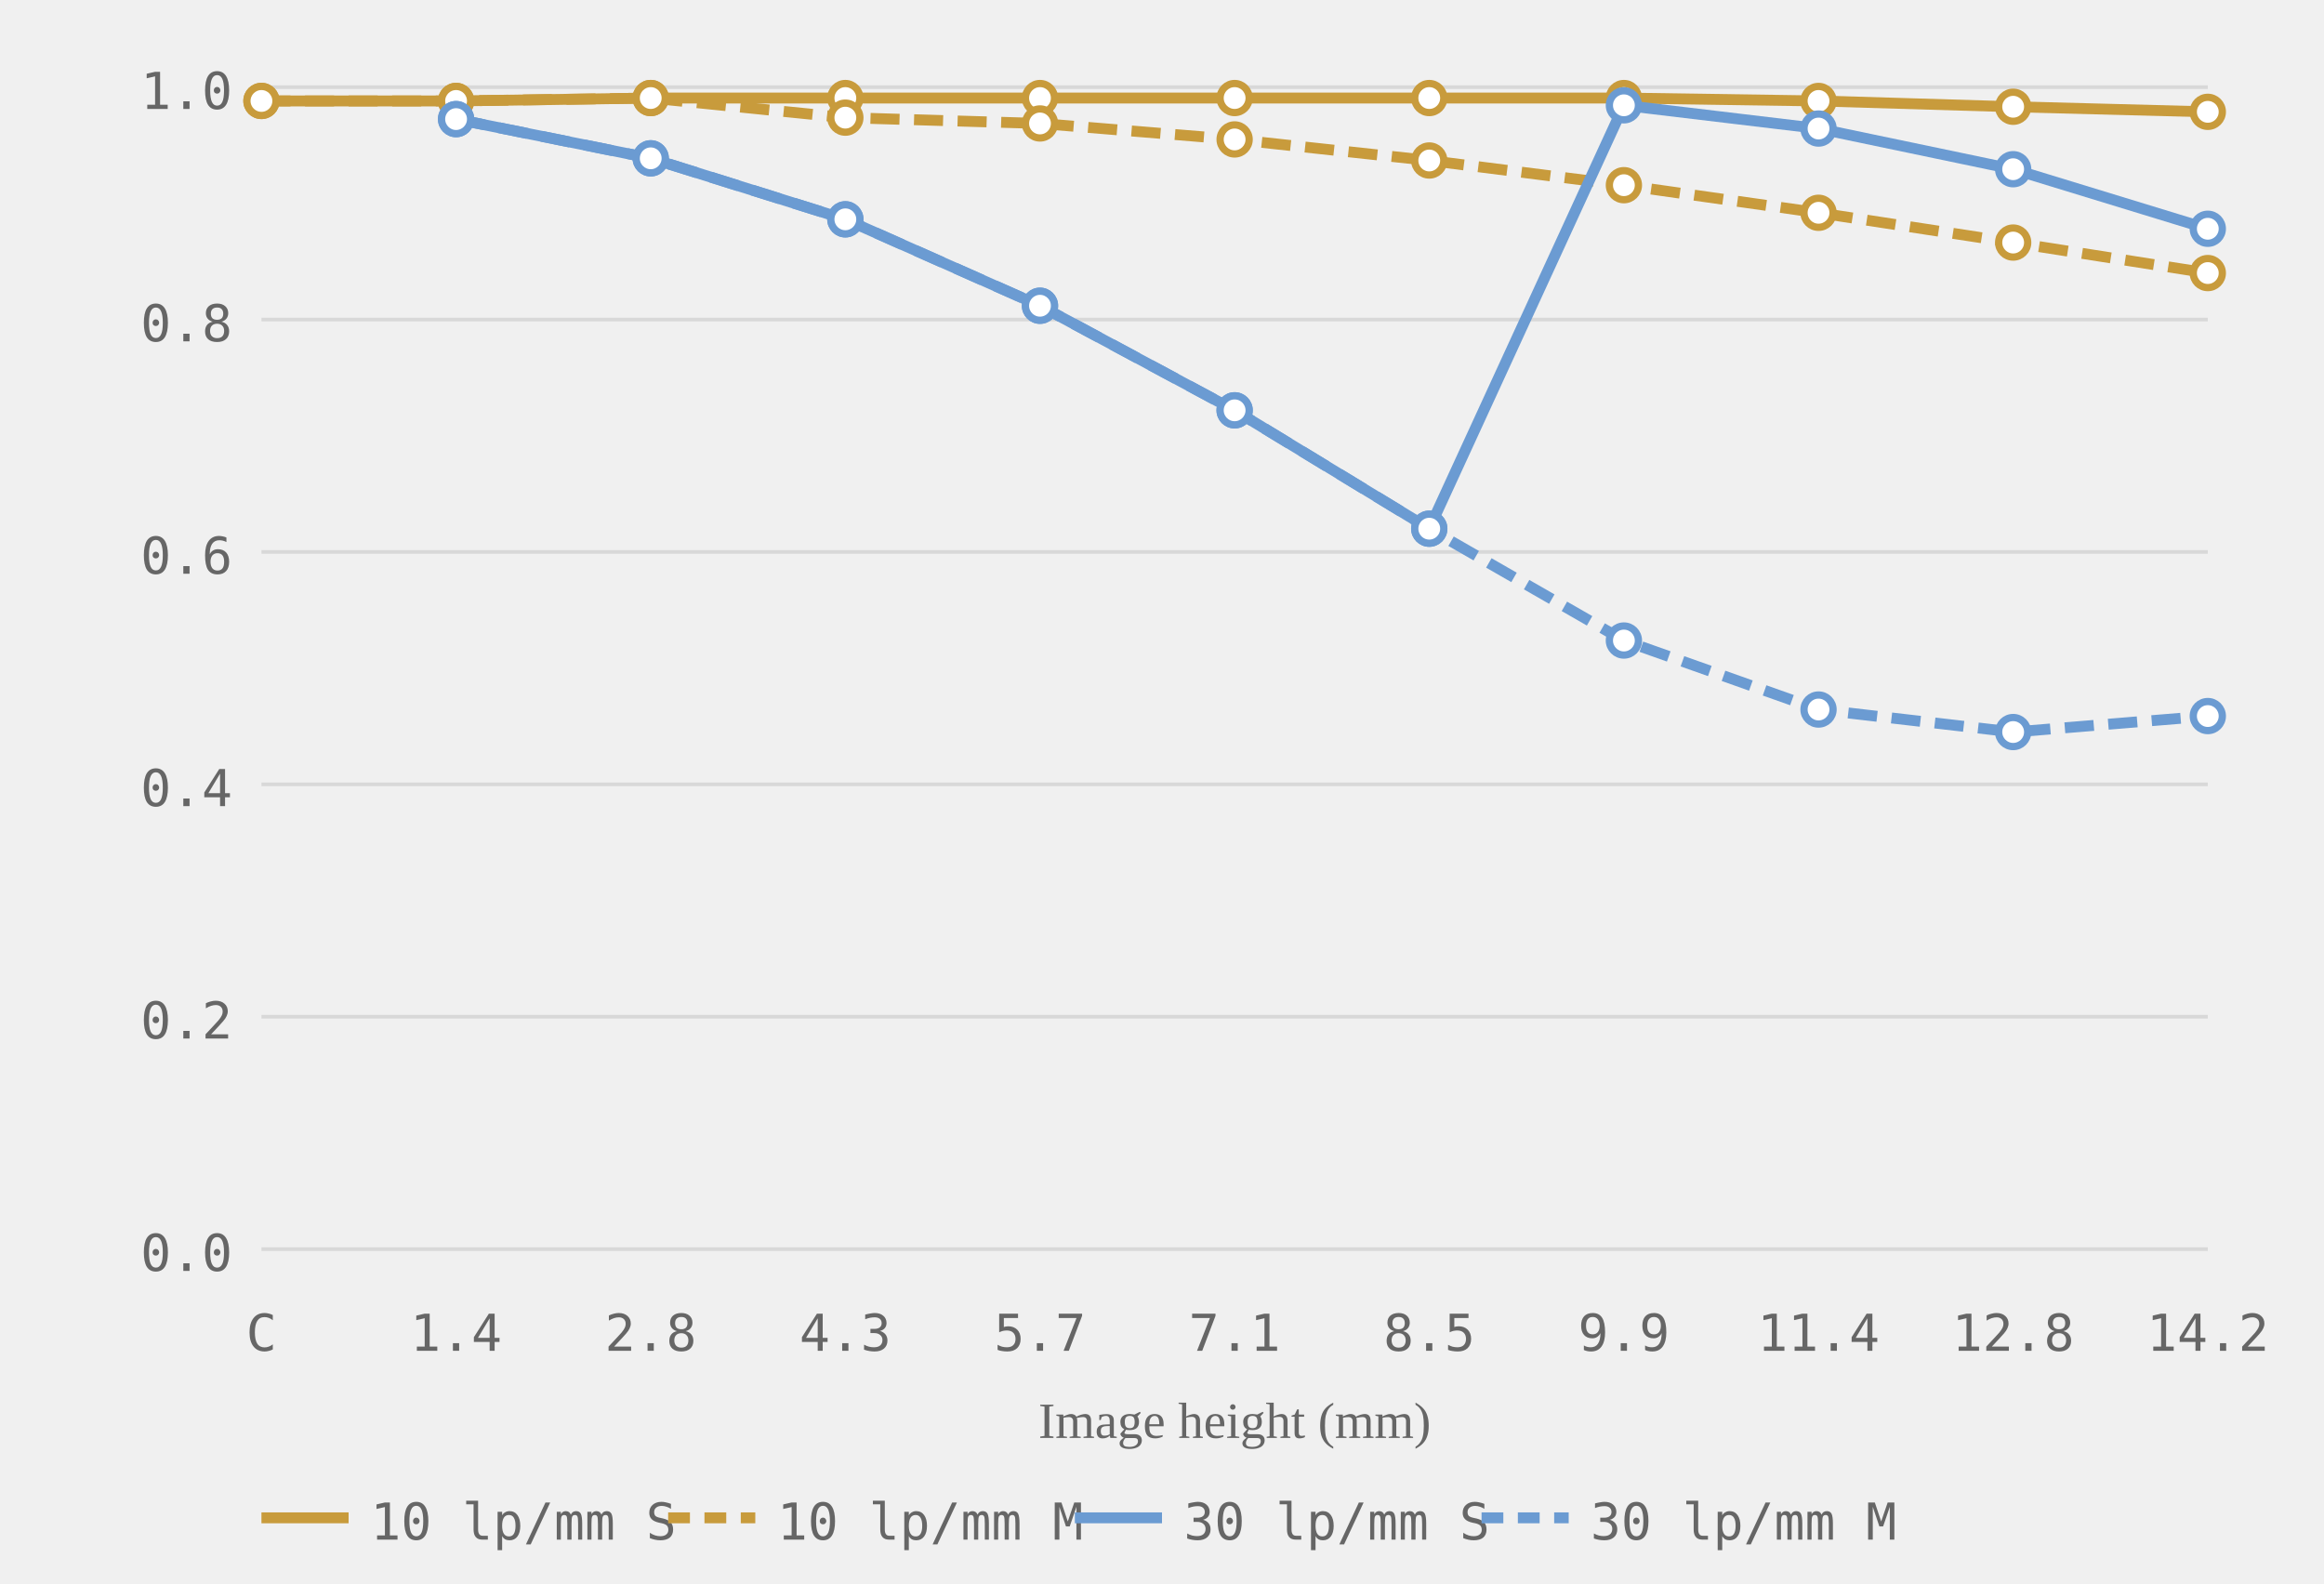
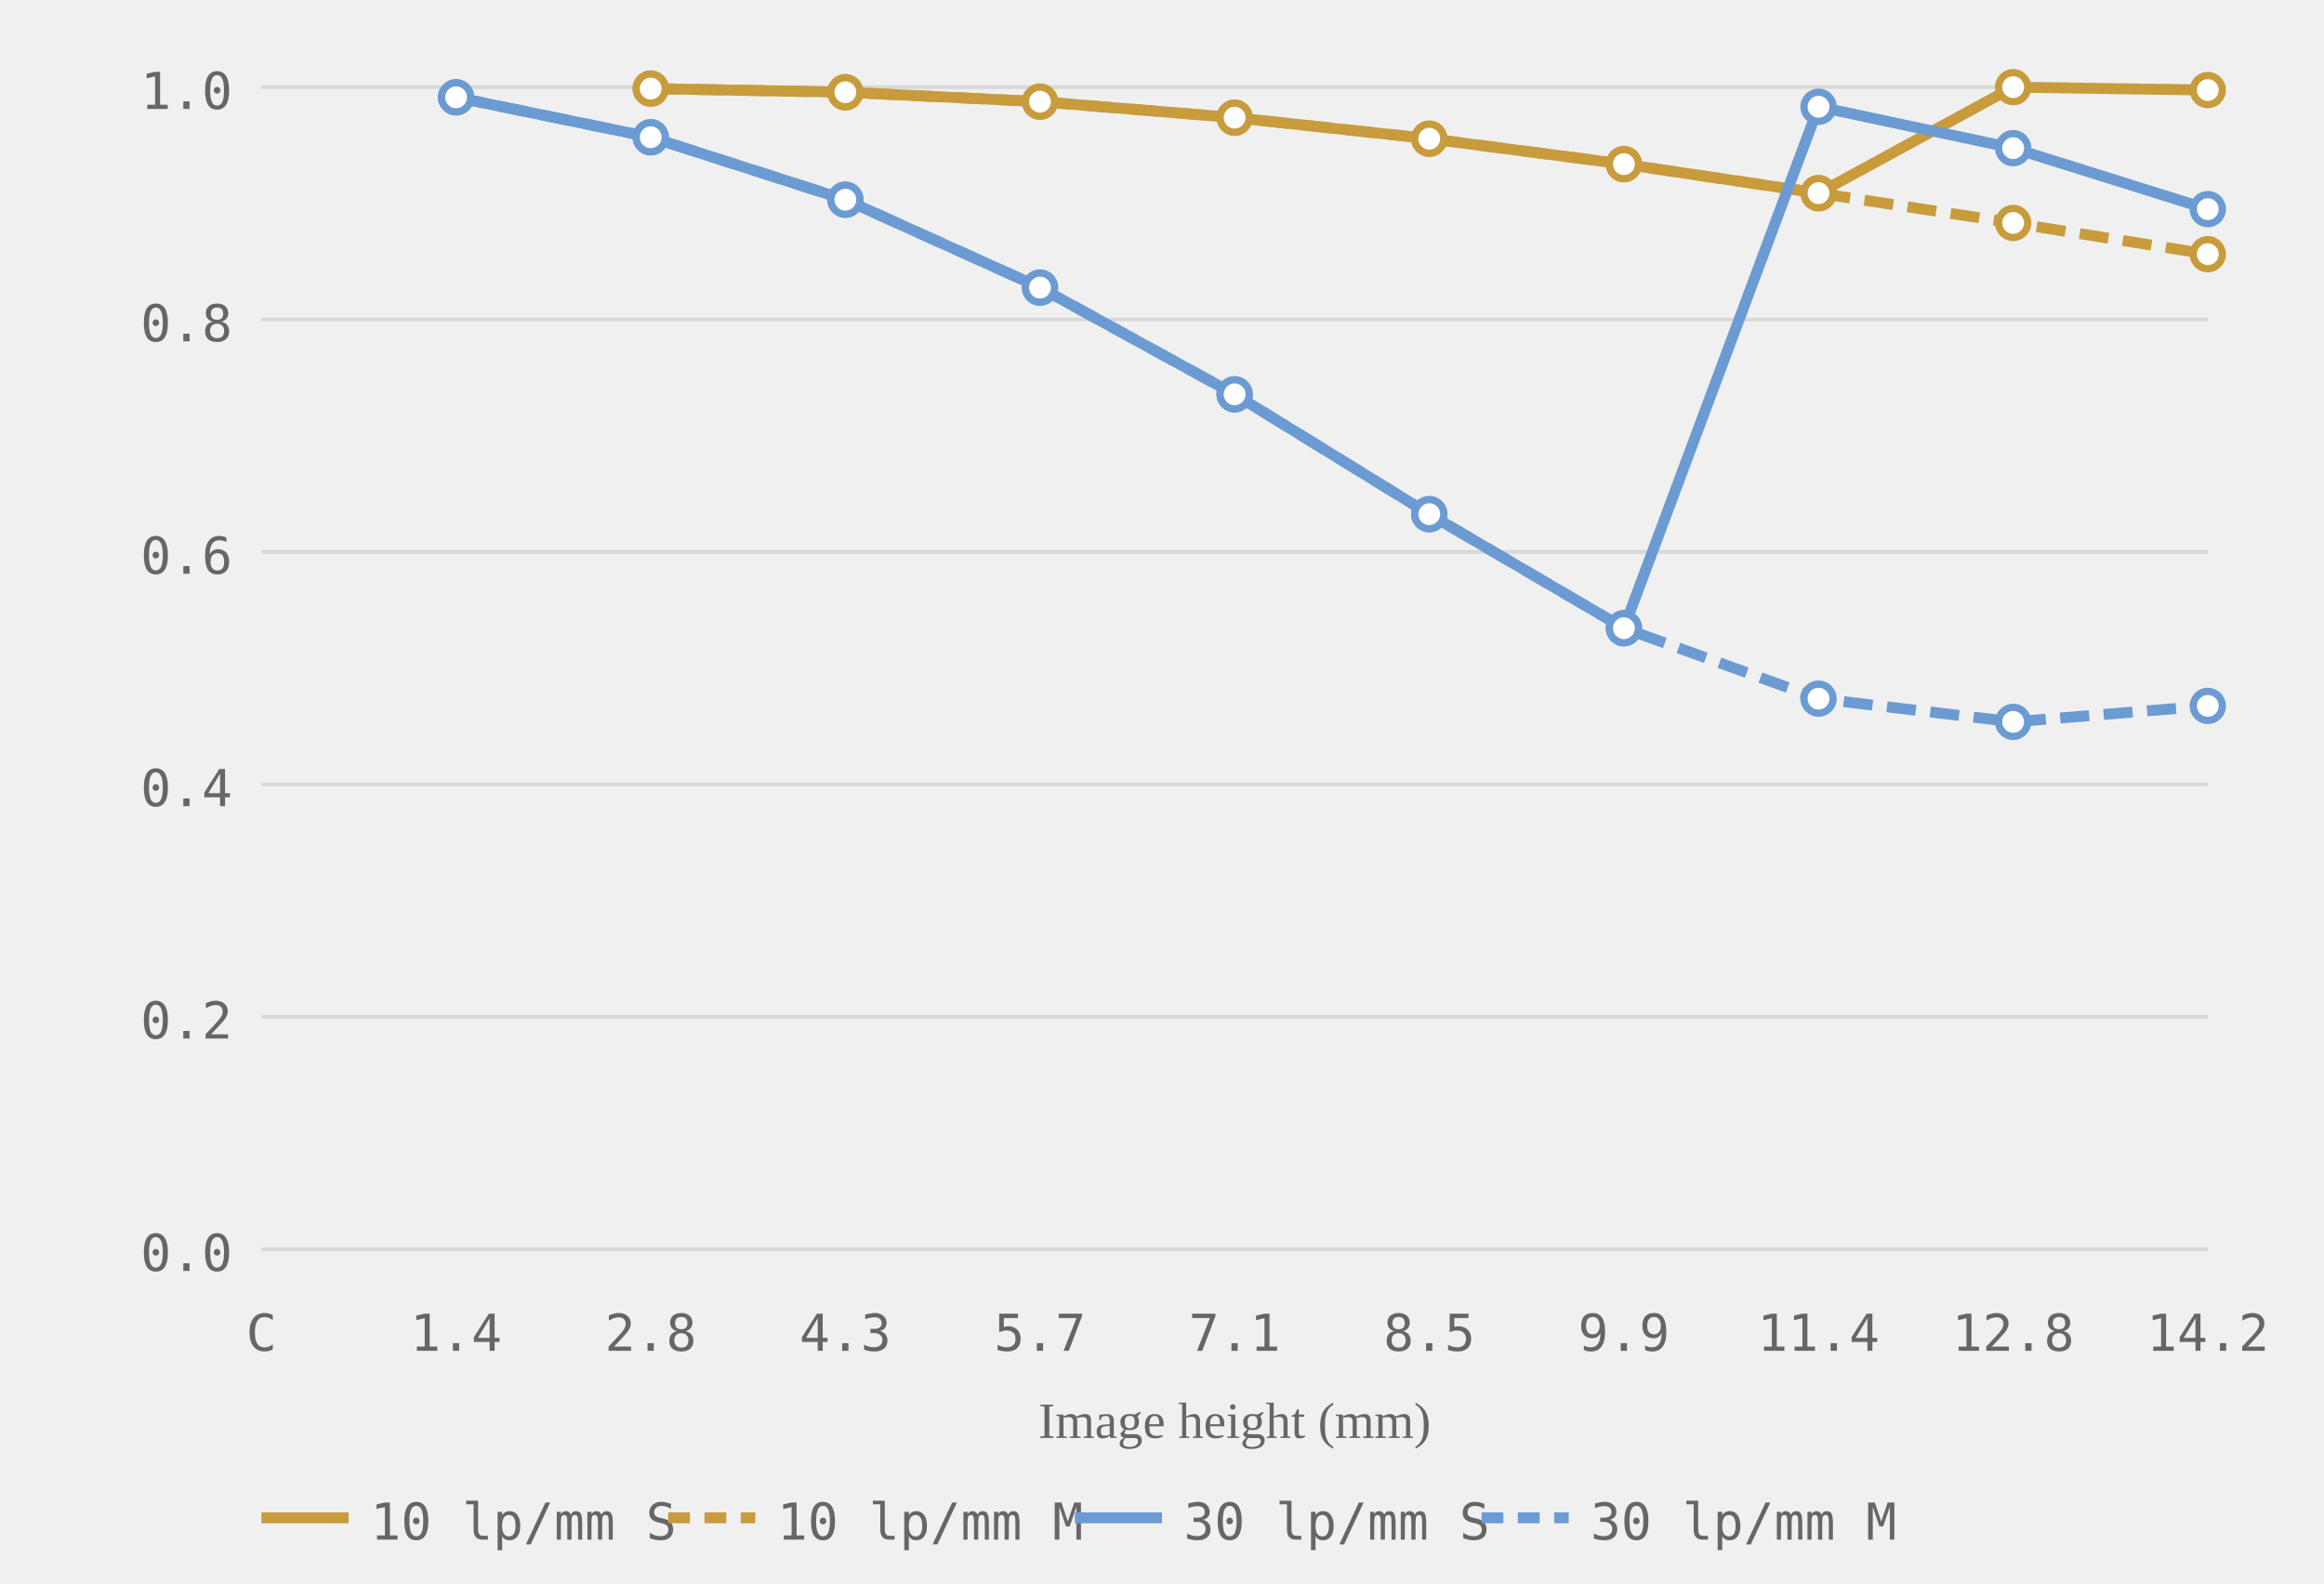
<svg xmlns="http://www.w3.org/2000/svg" viewBox="0 0 320 218" role="img" aria-label="MTF chart, generated from readings">
  <style>.grid-line { stroke: #d8d8d8; stroke-width: 0.5; }.axis-label { font-size: 7px; fill: #666666; font-family: ui-monospace, monospace; }.axis-y { text-anchor: end; }.axis-x { text-anchor: middle; }.axis-title { font-size: 7px; fill: #666666; text-anchor: middle; }.curve { fill: none; stroke-width: 1.5; }.curve-m { stroke-dasharray: 4 2; }.dot { fill: white; stroke-width: 1; }.legend-text { font-size: 7px; fill: #666666; font-family: ui-monospace, monospace; }</style>
  <line class="grid-line" x1="36" y1="172.0" x2="304" y2="172.0" />
  <line class="grid-line" x1="36" y1="140.0" x2="304" y2="140.0" />
  <line class="grid-line" x1="36" y1="108.0" x2="304" y2="108.0" />
  <line class="grid-line" x1="36" y1="76.0" x2="304" y2="76.0" />
  <line class="grid-line" x1="36" y1="44.0" x2="304" y2="44.0" />
  <line class="grid-line" x1="36" y1="12.0" x2="304" y2="12.0" />
  <text class="axis-label axis-y" x="32" y="175.0">0.0</text>
  <text class="axis-label axis-y" x="32" y="143.0">0.2</text>
  <text class="axis-label axis-y" x="32" y="111.0">0.4</text>
  <text class="axis-label axis-y" x="32" y="79.0">0.6</text>
  <text class="axis-label axis-y" x="32" y="47.0">0.8</text>
  <text class="axis-label axis-y" x="32" y="15.0">1.0</text>
  <text class="axis-label axis-x" x="36.0" y="186">C</text>
  <text class="axis-label axis-x" x="62.8" y="186">1.4</text>
  <text class="axis-label axis-x" x="89.6" y="186">2.8</text>
  <text class="axis-label axis-x" x="116.4" y="186">4.3</text>
  <text class="axis-label axis-x" x="143.2" y="186">5.7</text>
  <text class="axis-label axis-x" x="170.0" y="186">7.1</text>
  <text class="axis-label axis-x" x="196.8" y="186">8.5</text>
  <text class="axis-label axis-x" x="223.6" y="186">9.9</text>
  <text class="axis-label axis-x" x="250.4" y="186">11.4</text>
  <text class="axis-label axis-x" x="277.2" y="186">12.8</text>
  <text class="axis-label axis-x" x="304.0" y="186">14.2</text>
  <text class="axis-title" x="170.0" y="198">Image height (mm)</text>
-   <polyline class="curve curve-10" style="stroke:#c89b3c" points="36.0,13.9 62.8,13.9 89.6,13.5 116.4,13.5 143.2,13.5 170.0,13.5 196.8,13.5 223.6,13.5 250.4,13.9 277.2,14.7 304.0,15.4" />
-   <polyline class="curve curve-10 curve-m" style="stroke:#c89b3c" points="36.0,13.9 62.8,13.9 89.6,13.5 116.4,16.2 143.2,17.0 170.0,19.2 196.8,22.1 223.6,25.5 250.4,29.3 277.2,33.4 304.0,37.6" stroke-dasharray="4 2" />
-   <polyline class="curve curve-30" style="stroke:#6b9bd2" points="62.8,16.4 89.6,21.8 116.4,30.2 143.2,42.1 170.0,56.5 196.8,72.8 223.6,14.5 250.4,17.7 277.2,23.3 304.0,31.5" />
-   <polyline class="curve curve-30 curve-m" style="stroke:#6b9bd2" points="62.8,16.4 89.6,21.8 116.4,30.2 143.2,42.1 170.0,56.5 196.8,72.8 223.6,88.2 250.4,97.7 277.2,100.8 304.0,98.6" stroke-dasharray="4 2" />
-   <circle class="dot dot-10" style="stroke:#c89b3c" cx="36.0" cy="13.9" r="2" />
-   <circle class="dot dot-10" style="stroke:#c89b3c" cx="62.8" cy="13.9" r="2" />
-   <circle class="dot dot-10" style="stroke:#c89b3c" cx="89.6" cy="13.5" r="2" />
-   <circle class="dot dot-10" style="stroke:#c89b3c" cx="116.4" cy="13.5" r="2" />
-   <circle class="dot dot-10" style="stroke:#c89b3c" cx="143.2" cy="13.5" r="2" />
-   <circle class="dot dot-10" style="stroke:#c89b3c" cx="170.0" cy="13.5" r="2" />
-   <circle class="dot dot-10" style="stroke:#c89b3c" cx="196.8" cy="13.5" r="2" />
-   <circle class="dot dot-10" style="stroke:#c89b3c" cx="223.6" cy="13.5" r="2" />
-   <circle class="dot dot-10" style="stroke:#c89b3c" cx="250.4" cy="13.9" r="2" />
-   <circle class="dot dot-10" style="stroke:#c89b3c" cx="277.2" cy="14.7" r="2" />
-   <circle class="dot dot-10" style="stroke:#c89b3c" cx="304.0" cy="15.4" r="2" />
-   <circle class="dot dot-10" style="stroke:#c89b3c" cx="36.0" cy="13.9" r="2" />
-   <circle class="dot dot-10" style="stroke:#c89b3c" cx="62.8" cy="13.9" r="2" />
-   <circle class="dot dot-10" style="stroke:#c89b3c" cx="89.6" cy="13.5" r="2" />
-   <circle class="dot dot-10" style="stroke:#c89b3c" cx="116.4" cy="16.2" r="2" />
-   <circle class="dot dot-10" style="stroke:#c89b3c" cx="143.2" cy="17.0" r="2" />
-   <circle class="dot dot-10" style="stroke:#c89b3c" cx="170.0" cy="19.2" r="2" />
-   <circle class="dot dot-10" style="stroke:#c89b3c" cx="196.8" cy="22.1" r="2" />
-   <circle class="dot dot-10" style="stroke:#c89b3c" cx="223.6" cy="25.5" r="2" />
-   <circle class="dot dot-10" style="stroke:#c89b3c" cx="250.4" cy="29.3" r="2" />
-   <circle class="dot dot-10" style="stroke:#c89b3c" cx="277.2" cy="33.4" r="2" />
-   <circle class="dot dot-10" style="stroke:#c89b3c" cx="304.0" cy="37.6" r="2" />
-   <circle class="dot dot-30" style="stroke:#6b9bd2" cx="62.8" cy="16.4" r="2" />
-   <circle class="dot dot-30" style="stroke:#6b9bd2" cx="89.6" cy="21.8" r="2" />
-   <circle class="dot dot-30" style="stroke:#6b9bd2" cx="116.4" cy="30.2" r="2" />
-   <circle class="dot dot-30" style="stroke:#6b9bd2" cx="143.2" cy="42.1" r="2" />
-   <circle class="dot dot-30" style="stroke:#6b9bd2" cx="170.0" cy="56.5" r="2" />
-   <circle class="dot dot-30" style="stroke:#6b9bd2" cx="196.8" cy="72.8" r="2" />
-   <circle class="dot dot-30" style="stroke:#6b9bd2" cx="223.6" cy="14.5" r="2" />
-   <circle class="dot dot-30" style="stroke:#6b9bd2" cx="250.4" cy="17.7" r="2" />
-   <circle class="dot dot-30" style="stroke:#6b9bd2" cx="277.2" cy="23.3" r="2" />
-   <circle class="dot dot-30" style="stroke:#6b9bd2" cx="304.0" cy="31.5" r="2" />
-   <circle class="dot dot-30" style="stroke:#6b9bd2" cx="62.8" cy="16.4" r="2" />
-   <circle class="dot dot-30" style="stroke:#6b9bd2" cx="89.6" cy="21.8" r="2" />
-   <circle class="dot dot-30" style="stroke:#6b9bd2" cx="116.4" cy="30.2" r="2" />
-   <circle class="dot dot-30" style="stroke:#6b9bd2" cx="143.2" cy="42.1" r="2" />
-   <circle class="dot dot-30" style="stroke:#6b9bd2" cx="170.0" cy="56.5" r="2" />
-   <circle class="dot dot-30" style="stroke:#6b9bd2" cx="196.8" cy="72.8" r="2" />
-   <circle class="dot dot-30" style="stroke:#6b9bd2" cx="223.6" cy="88.2" r="2" />
-   <circle class="dot dot-30" style="stroke:#6b9bd2" cx="250.4" cy="97.7" r="2" />
-   <circle class="dot dot-30" style="stroke:#6b9bd2" cx="277.2" cy="100.8" r="2" />
-   <circle class="dot dot-30" style="stroke:#6b9bd2" cx="304.0" cy="98.6" r="2" />
+   <polyline class="curve curve-10" style="stroke:#c89b3c" points="89.6,12.2 116.4,12.7 143.2,14.0 170.0,16.2 196.8,19.1 223.6,22.6 250.4,26.6 277.2,12.0 304.0,12.4" />
+   <polyline class="curve curve-10 curve-m" style="stroke:#c89b3c" points="89.6,12.2 116.4,12.7 143.2,14.0 170.0,16.2 196.8,19.1 223.6,22.6 250.4,26.6 277.2,30.7 304.0,35.0" stroke-dasharray="4 2" />
+   <polyline class="curve curve-30" style="stroke:#6b9bd2" points="62.8,13.4 89.6,18.9 116.4,27.5 143.2,39.6 170.0,54.3 196.8,70.8 223.6,86.5 250.4,14.7 277.2,20.4 304.0,28.8" />
+   <polyline class="curve curve-30 curve-m" style="stroke:#6b9bd2" points="62.8,13.4 89.6,18.9 116.4,27.5 143.2,39.6 170.0,54.3 196.8,70.8 223.6,86.5 250.4,96.2 277.2,99.4 304.0,97.2" stroke-dasharray="4 2" />
+   <circle class="dot dot-10" style="stroke:#c89b3c" cx="89.6" cy="12.2" r="2" />
+   <circle class="dot dot-10" style="stroke:#c89b3c" cx="116.4" cy="12.7" r="2" />
+   <circle class="dot dot-10" style="stroke:#c89b3c" cx="143.2" cy="14.0" r="2" />
+   <circle class="dot dot-10" style="stroke:#c89b3c" cx="170.0" cy="16.2" r="2" />
+   <circle class="dot dot-10" style="stroke:#c89b3c" cx="196.8" cy="19.1" r="2" />
+   <circle class="dot dot-10" style="stroke:#c89b3c" cx="223.6" cy="22.6" r="2" />
+   <circle class="dot dot-10" style="stroke:#c89b3c" cx="250.4" cy="26.6" r="2" />
+   <circle class="dot dot-10" style="stroke:#c89b3c" cx="277.2" cy="12.0" r="2" />
+   <circle class="dot dot-10" style="stroke:#c89b3c" cx="304.0" cy="12.4" r="2" />
+   <circle class="dot dot-10" style="stroke:#c89b3c" cx="89.6" cy="12.2" r="2" />
+   <circle class="dot dot-10" style="stroke:#c89b3c" cx="116.4" cy="12.7" r="2" />
+   <circle class="dot dot-10" style="stroke:#c89b3c" cx="143.2" cy="14.0" r="2" />
+   <circle class="dot dot-10" style="stroke:#c89b3c" cx="170.0" cy="16.2" r="2" />
+   <circle class="dot dot-10" style="stroke:#c89b3c" cx="196.8" cy="19.1" r="2" />
+   <circle class="dot dot-10" style="stroke:#c89b3c" cx="223.6" cy="22.6" r="2" />
+   <circle class="dot dot-10" style="stroke:#c89b3c" cx="250.4" cy="26.6" r="2" />
+   <circle class="dot dot-10" style="stroke:#c89b3c" cx="277.2" cy="30.7" r="2" />
+   <circle class="dot dot-10" style="stroke:#c89b3c" cx="304.0" cy="35.0" r="2" />
+   <circle class="dot dot-30" style="stroke:#6b9bd2" cx="62.8" cy="13.4" r="2" />
+   <circle class="dot dot-30" style="stroke:#6b9bd2" cx="89.6" cy="18.9" r="2" />
+   <circle class="dot dot-30" style="stroke:#6b9bd2" cx="116.4" cy="27.5" r="2" />
+   <circle class="dot dot-30" style="stroke:#6b9bd2" cx="143.2" cy="39.6" r="2" />
+   <circle class="dot dot-30" style="stroke:#6b9bd2" cx="170.0" cy="54.3" r="2" />
+   <circle class="dot dot-30" style="stroke:#6b9bd2" cx="196.8" cy="70.8" r="2" />
+   <circle class="dot dot-30" style="stroke:#6b9bd2" cx="223.6" cy="86.5" r="2" />
+   <circle class="dot dot-30" style="stroke:#6b9bd2" cx="250.4" cy="14.7" r="2" />
+   <circle class="dot dot-30" style="stroke:#6b9bd2" cx="277.2" cy="20.4" r="2" />
+   <circle class="dot dot-30" style="stroke:#6b9bd2" cx="304.0" cy="28.8" r="2" />
+   <circle class="dot dot-30" style="stroke:#6b9bd2" cx="62.8" cy="13.4" r="2" />
+   <circle class="dot dot-30" style="stroke:#6b9bd2" cx="89.6" cy="18.9" r="2" />
+   <circle class="dot dot-30" style="stroke:#6b9bd2" cx="116.4" cy="27.5" r="2" />
+   <circle class="dot dot-30" style="stroke:#6b9bd2" cx="143.2" cy="39.6" r="2" />
+   <circle class="dot dot-30" style="stroke:#6b9bd2" cx="170.0" cy="54.3" r="2" />
+   <circle class="dot dot-30" style="stroke:#6b9bd2" cx="196.8" cy="70.8" r="2" />
+   <circle class="dot dot-30" style="stroke:#6b9bd2" cx="223.6" cy="86.5" r="2" />
+   <circle class="dot dot-30" style="stroke:#6b9bd2" cx="250.4" cy="96.2" r="2" />
+   <circle class="dot dot-30" style="stroke:#6b9bd2" cx="277.2" cy="99.4" r="2" />
+   <circle class="dot dot-30" style="stroke:#6b9bd2" cx="304.0" cy="97.2" r="2" />
  <line x1="36" y1="209" x2="48" y2="209" stroke="#c89b3c" stroke-width="1.5" />
  <text class="legend-text" x="51" y="212">10 lp/mm S</text>
  <line x1="92" y1="209" x2="104" y2="209" stroke="#c89b3c" stroke-width="1.5" stroke-dasharray="3 2" />
  <text class="legend-text" x="107" y="212">10 lp/mm M</text>
  <line x1="148" y1="209" x2="160" y2="209" stroke="#6b9bd2" stroke-width="1.5" />
  <text class="legend-text" x="163" y="212">30 lp/mm S</text>
  <line x1="204" y1="209" x2="216" y2="209" stroke="#6b9bd2" stroke-width="1.5" stroke-dasharray="3 2" />
  <text class="legend-text" x="219" y="212">30 lp/mm M</text>
</svg>
